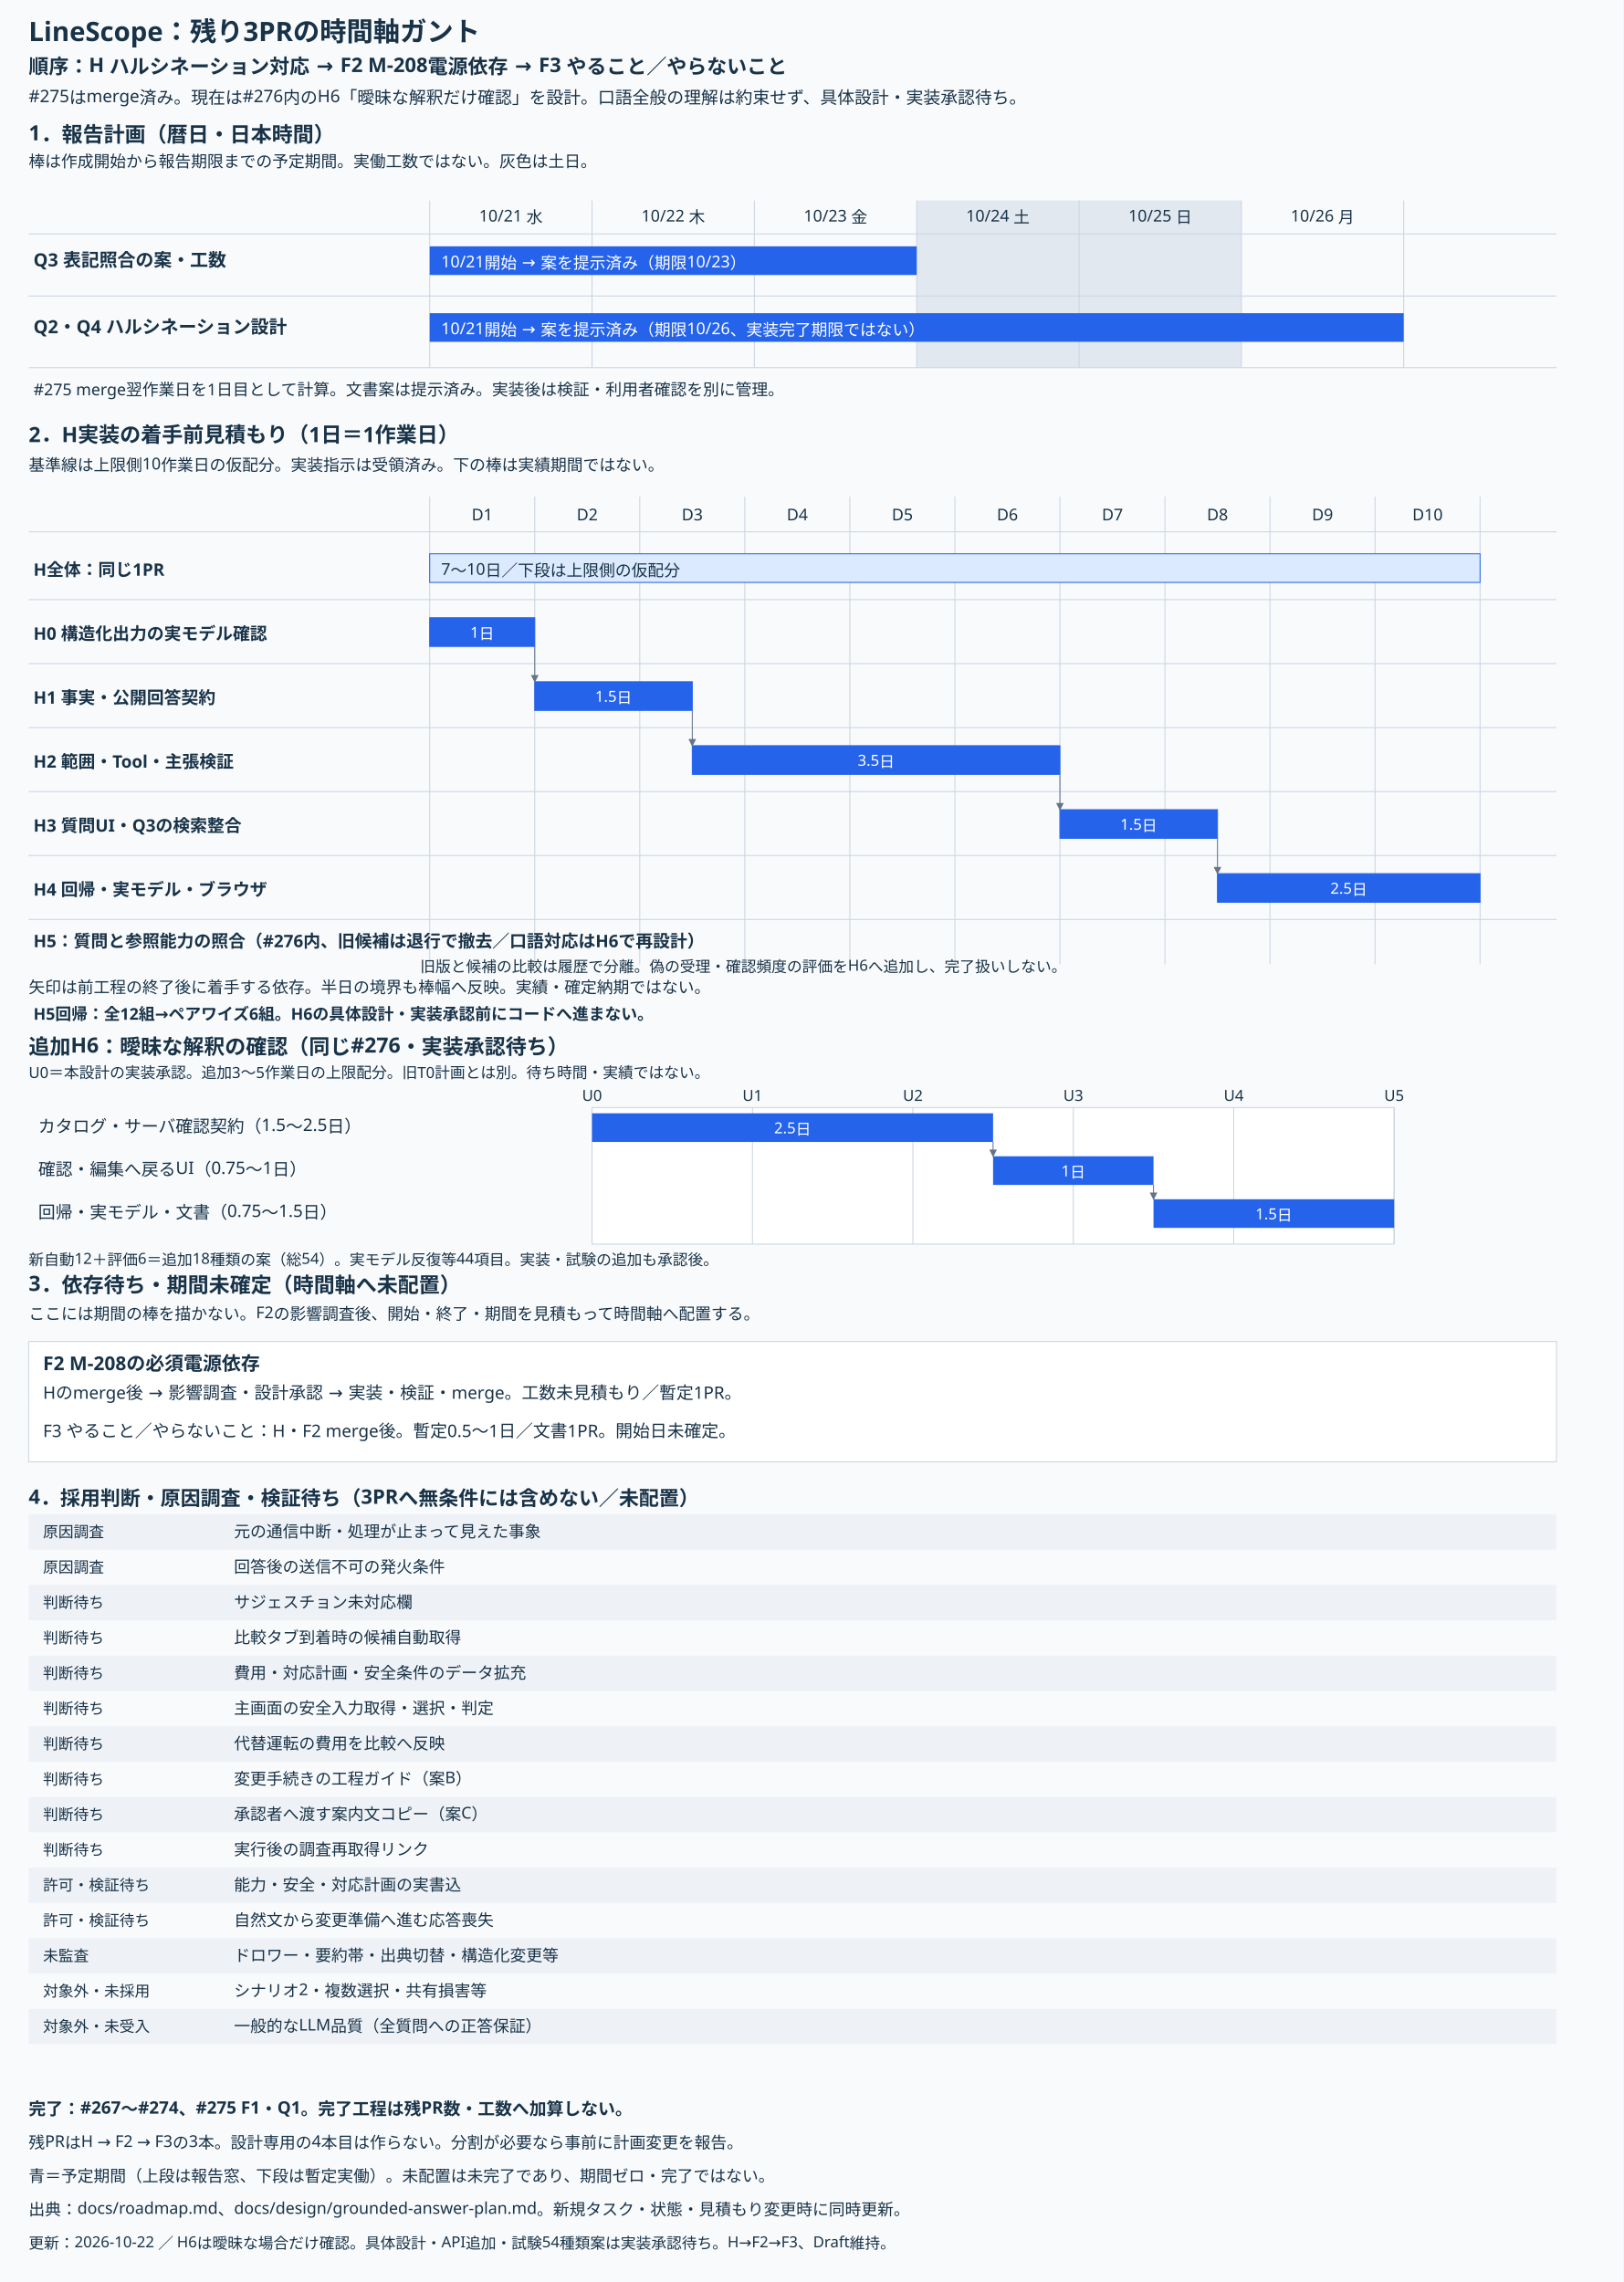
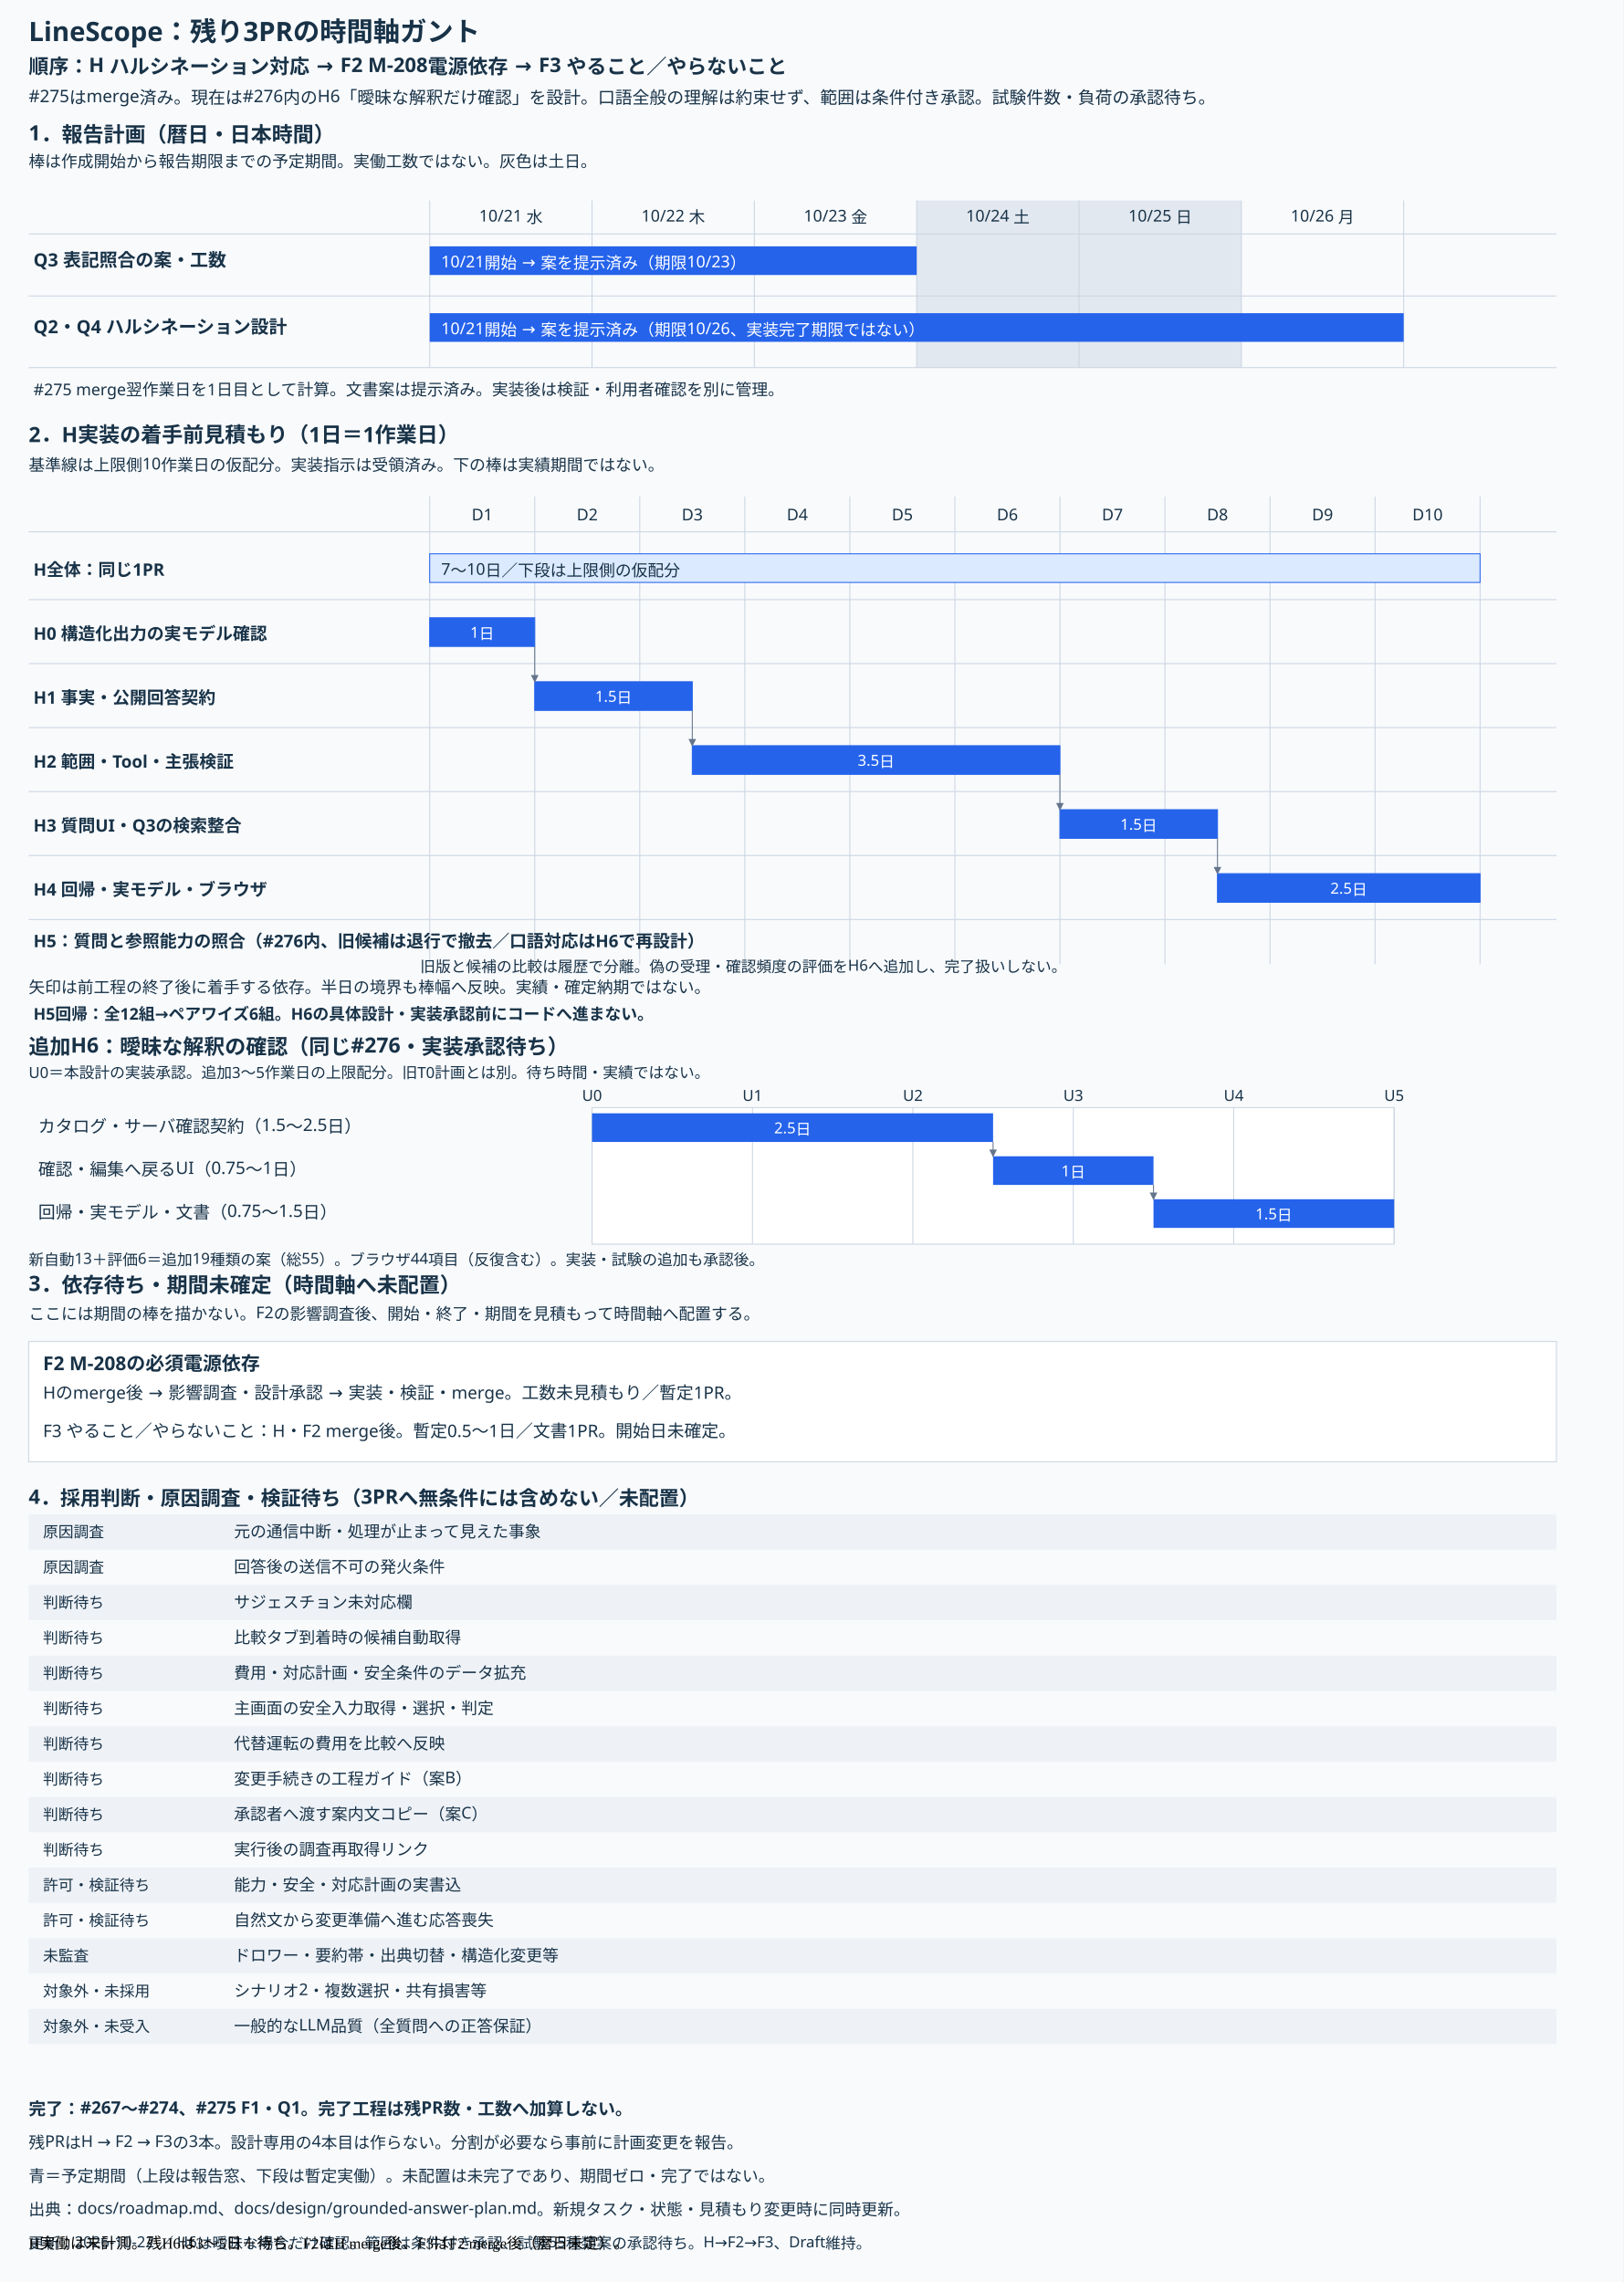
<svg xmlns="http://www.w3.org/2000/svg" width="1700" height="2390" viewBox="0 0 1700 2390" role="img" aria-labelledby="title desc">
  <defs>
    <marker id="arrow" markerWidth="8" markerHeight="8" refX="7" refY="4" orient="auto">
      <path d="M0 0L8 4L0 8" fill="#64748b" />
    </marker>
  </defs>
  <rect width="1700" height="2390" fill="#f8fafc" />
  <g font-family="sans-serif" fill="#183247">
    <text x="30" y="43" font-size="28" font-weight="bold">LineScope：残り3PRの時間軸ガント</text>
    <text x="30" y="77" font-size="21" font-weight="bold">順序：H ハルシネーション対応 → F2 M-208電源依存 → F3 やること／やらないこと</text>
-     <text x="30" y="107" font-size="18">#275はmerge済み。現在は#276内のH6「曖昧な解釈だけ確認」を設計。口語全般の理解は約束せず、具体設計・実装承認待ち。</text>
+     <text x="30" y="107" font-size="18">#275はmerge済み。現在は#276内のH6「曖昧な解釈だけ確認」を設計。口語全般の理解は約束せず、範囲は条件付き承認。試験件数・負荷の承認待ち。</text>
    <text x="30" y="147" font-size="22" font-weight="bold">1．報告計画（暦日・日本時間）</text>
    <text x="30" y="175" font-size="17">棒は作成開始から報告期限までの予定期間。実働工数ではない。灰色は土日。</text>
    <path d="M450 210L450 385" fill="none" stroke="#cbd5e1" />
    <text x="535.0" y="232" font-size="17" text-anchor="middle">10/21 水</text>
    <path d="M620 210L620 385" fill="none" stroke="#cbd5e1" />
    <text x="705.0" y="232" font-size="17" text-anchor="middle">10/22 木</text>
    <path d="M790 210L790 385" fill="none" stroke="#cbd5e1" />
    <text x="875.0" y="232" font-size="17" text-anchor="middle">10/23 金</text>
    <rect x="960" y="210" width="170" height="175" fill="#e2e8f0" />
    <path d="M960 210L960 385" fill="none" stroke="#cbd5e1" />
    <text x="1045.0" y="232" font-size="17" text-anchor="middle">10/24 土</text>
    <rect x="1130" y="210" width="170" height="175" fill="#e2e8f0" />
    <path d="M1130 210L1130 385" fill="none" stroke="#cbd5e1" />
    <text x="1215.0" y="232" font-size="17" text-anchor="middle">10/25 日</text>
    <path d="M1300 210L1300 385" fill="none" stroke="#cbd5e1" />
    <text x="1385.0" y="232" font-size="17" text-anchor="middle">10/26 月</text>
    <path d="M1470 210L1470 385" fill="none" stroke="#cbd5e1" />
    <path d="M30 245L1630 245" fill="none" stroke="#cbd5e1" />
    <path d="M30 310L1630 310" fill="none" stroke="#cbd5e1" />
    <path d="M30 385L1630 385" fill="none" stroke="#cbd5e1" />
    <text x="35" y="279" font-size="19" font-weight="bold">Q3 表記照合の案・工数</text>
    <rect x="450" y="258" width="510" height="30" fill="#2563eb" />
    <text x="462" y="280" font-size="17" fill="white">10/21開始 → 案を提示済み（期限10/23）</text>
    <text x="35" y="349" font-size="19" font-weight="bold">Q2・Q4 ハルシネーション設計</text>
    <rect x="450" y="328" width="1020" height="30" fill="#2563eb" />
    <text x="462" y="350" font-size="17" fill="white">10/21開始 → 案を提示済み（期限10/26、実装完了期限ではない）</text>
    <text x="35" y="414" font-size="17">#275 merge翌作業日を1日目として計算。文書案は提示済み。実装後は検証・利用者確認を別に管理。</text>
    <text x="30" y="463" font-size="22" font-weight="bold">2．H実装の着手前見積もり（1日＝1作業日）</text>
    <text x="30" y="493" font-size="17">基準線は上限側10作業日の仮配分。実装指示は受領済み。下の棒は実績期間ではない。</text>
    <path d="M450 520L450 1010" fill="none" stroke="#cbd5e1" />
    <path d="M560 520L560 1010" fill="none" stroke="#cbd5e1" />
    <path d="M670 520L670 1010" fill="none" stroke="#cbd5e1" />
    <path d="M780 520L780 1010" fill="none" stroke="#cbd5e1" />
    <path d="M890 520L890 1010" fill="none" stroke="#cbd5e1" />
    <path d="M1000 520L1000 1010" fill="none" stroke="#cbd5e1" />
    <path d="M1110 520L1110 1010" fill="none" stroke="#cbd5e1" />
    <path d="M1220 520L1220 1010" fill="none" stroke="#cbd5e1" />
    <path d="M1330 520L1330 1010" fill="none" stroke="#cbd5e1" />
    <path d="M1440 520L1440 1010" fill="none" stroke="#cbd5e1" />
    <path d="M1550 520L1550 1010" fill="none" stroke="#cbd5e1" />
    <text x="505.0" y="545" font-size="17" text-anchor="middle">D1</text>
    <text x="615.0" y="545" font-size="17" text-anchor="middle">D2</text>
    <text x="725.0" y="545" font-size="17" text-anchor="middle">D3</text>
    <text x="835.0" y="545" font-size="17" text-anchor="middle">D4</text>
    <text x="945.0" y="545" font-size="17" text-anchor="middle">D5</text>
    <text x="1055.0" y="545" font-size="17" text-anchor="middle">D6</text>
    <text x="1165.0" y="545" font-size="17" text-anchor="middle">D7</text>
    <text x="1275.0" y="545" font-size="17" text-anchor="middle">D8</text>
    <text x="1385.0" y="545" font-size="17" text-anchor="middle">D9</text>
    <text x="1495.0" y="545" font-size="17" text-anchor="middle">D10</text>
    <path d="M30 557L1630 557" fill="none" stroke="#cbd5e1" />
    <text x="35" y="603" font-size="18" font-weight="bold">H全体：同じ1PR</text>
    <rect x="450" y="580" width="1100" height="30" fill="#dbeafe" stroke="#2563eb" />
    <text x="462" y="602" font-size="17">7〜10日／下段は上限側の仮配分</text>
    <path d="M30 628L1630 628" fill="none" stroke="#cbd5e1" />
    <text x="35" y="670" font-size="18" font-weight="bold">H0 構造化出力の実モデル確認</text>
    <rect x="450" y="647" width="110" height="30" fill="#2563eb" stroke="#2563eb" />
    <text x="505.0" y="668" font-size="16" fill="white" text-anchor="middle">1日</text>
    <path d="M30 695L1630 695" fill="none" stroke="#cbd5e1" />
    <text x="35" y="737" font-size="18" font-weight="bold">H1 事実・公開回答契約</text>
    <rect x="560" y="714" width="165.0" height="30" fill="#2563eb" stroke="#2563eb" />
    <text x="642.5" y="735" font-size="16" fill="white" text-anchor="middle">1.5日</text>
    <path d="M560 677V706H560V714" fill="none" stroke="#64748b" marker-end="url(#arrow)" />
    <path d="M30 762L1630 762" fill="none" stroke="#cbd5e1" />
    <text x="35" y="804" font-size="18" font-weight="bold">H2 範囲・Tool・主張検証</text>
    <rect x="725.0" y="781" width="385.0" height="30" fill="#2563eb" stroke="#2563eb" />
    <text x="917.5" y="802" font-size="16" fill="white" text-anchor="middle">3.5日</text>
    <path d="M725.0 744V773H725.0V781" fill="none" stroke="#64748b" marker-end="url(#arrow)" />
    <path d="M30 829L1630 829" fill="none" stroke="#cbd5e1" />
    <text x="35" y="871" font-size="18" font-weight="bold">H3 質問UI・Q3の検索整合</text>
    <rect x="1110" y="848" width="165.0" height="30" fill="#2563eb" stroke="#2563eb" />
    <text x="1192.5" y="869" font-size="16" fill="white" text-anchor="middle">1.5日</text>
    <path d="M1110.0 811V840H1110V848" fill="none" stroke="#64748b" marker-end="url(#arrow)" />
    <path d="M30 896L1630 896" fill="none" stroke="#cbd5e1" />
    <text x="35" y="938" font-size="18" font-weight="bold">H4 回帰・実モデル・ブラウザ</text>
    <rect x="1275.0" y="915" width="275.0" height="30" fill="#2563eb" stroke="#2563eb" />
    <text x="1412.5" y="936" font-size="16" fill="white" text-anchor="middle">2.5日</text>
    <path d="M1275.0 878V907H1275.0V915" fill="none" stroke="#64748b" marker-end="url(#arrow)" />
    <path d="M30 963L1630 963" fill="none" stroke="#cbd5e1" />
    <text x="35" y="992" font-size="18" font-weight="bold">H5：質問と参照能力の照合（#276内、旧候補は退行で撤去／口語対応はH6で再設計）</text>
    <text x="440" y="1018" font-size="16">旧版と候補の比較は履歴で分離。偽の受理・確認頻度の評価をH6へ追加し、完了扱いしない。</text>
    <text x="30" y="1040" font-size="17">矢印は前工程の終了後に着手する依存。半日の境界も棒幅へ反映。実績・確定納期ではない。</text>
    <text x="35" y="1068" font-size="17" font-weight="bold">H5回帰：全12組→ペアワイズ6組。H6の具体設計・実装承認前にコードへ進まない。</text>
    <text x="30" y="1104" font-size="22" font-weight="bold">追加H6：曖昧な解釈の確認（同じ#276・実装承認待ち）</text>
    <text x="30" y="1129" font-size="16">U0＝本設計の実装承認。追加3〜5作業日の上限配分。旧T0計画とは別。待ち時間・実績ではない。</text>
    <rect x="620" y="1160" width="840" height="143" fill="white" stroke="#cbd5e1" />
    <path d="M620 1160V1303M788 1160V1303M956 1160V1303M1124 1160V1303M1292 1160V1303M1460 1160V1303" fill="none" stroke="#cbd5e1" />
    <text x="620" y="1153" font-size="16" text-anchor="middle">U0</text>
    <text x="788" y="1153" font-size="16" text-anchor="middle">U1</text>
    <text x="956" y="1153" font-size="16" text-anchor="middle">U2</text>
    <text x="1124" y="1153" font-size="16" text-anchor="middle">U3</text>
    <text x="1292" y="1153" font-size="16" text-anchor="middle">U4</text>
    <text x="1460" y="1153" font-size="16" text-anchor="middle">U5</text>
    <text x="40" y="1186" font-size="18">カタログ・サーバ確認契約（1.5〜2.5日）</text>
    <rect x="620" y="1166" width="420" height="30" fill="#2563eb" />
    <text x="830" y="1187" font-size="16" fill="white" text-anchor="middle">2.5日</text>
    <text x="40" y="1231" font-size="18">確認・編集へ戻るUI（0.75〜1日）</text>
    <rect x="1040" y="1211" width="168" height="30" fill="#2563eb" />
    <text x="1124" y="1232" font-size="16" fill="white" text-anchor="middle">1日</text>
    <path d="M1040 1196V1204H1040V1211" fill="none" stroke="#64748b" marker-end="url(#arrow)" />
    <text x="40" y="1276" font-size="18">回帰・実モデル・文書（0.75〜1.5日）</text>
    <rect x="1208" y="1256" width="252" height="30" fill="#2563eb" />
    <text x="1334" y="1277" font-size="16" fill="white" text-anchor="middle">1.5日</text>
    <path d="M1208 1241V1249H1208V1256" fill="none" stroke="#64748b" marker-end="url(#arrow)" />
-     <text x="30" y="1325" font-size="16">新自動12＋評価6＝追加18種類の案（総54）。実モデル反復等44項目。実装・試験の追加も承認後。</text>
+     <text x="30" y="1325" font-size="16">新自動13＋評価6＝追加19種類の案（総55）。ブラウザ44項目（反復含む）。実装・試験の追加も承認後。</text>
    <g transform="translate(0 260)">
      <text x="30" y="1092" font-size="22" font-weight="bold">3．依存待ち・期間未確定（時間軸へ未配置）</text>
      <text x="30" y="1122" font-size="17">ここには期間の棒を描かない。F2の影響調査後、開始・終了・期間を見積もって時間軸へ配置する。</text>
      <rect x="30" y="1145" width="1600" height="126" fill="white" stroke="#cbd5e1" />
      <text x="45" y="1175" font-size="20" font-weight="bold">F2 M-208の必須電源依存</text>
      <text x="45" y="1205" font-size="18">Hのmerge後 → 影響調査・設計承認 → 実装・検証・merge。工数未見積もり／暫定1PR。</text>
      <text x="45" y="1245" font-size="18">F3 やること／やらないこと：H・F2 merge後。暫定0.5〜1日／文書1PR。開始日未確定。</text>
      <text x="30" y="1315" font-size="21" font-weight="bold">4．採用判断・原因調査・検証待ち（3PRへ無条件には含めない／未配置）</text>
      <rect x="30" y="1326" width="1600" height="37" fill="#eef2f7" />
      <text x="45" y="1350" font-size="16">原因調査</text>
      <text x="245" y="1350" font-size="17">元の通信中断・処理が止まって見えた事象</text>
      <text x="45" y="1387" font-size="16">原因調査</text>
      <text x="245" y="1387" font-size="17">回答後の送信不可の発火条件</text>
      <rect x="30" y="1400" width="1600" height="37" fill="#eef2f7" />
      <text x="45" y="1424" font-size="16">判断待ち</text>
      <text x="245" y="1424" font-size="17">サジェスチョン未対応欄</text>
      <text x="45" y="1461" font-size="16">判断待ち</text>
      <text x="245" y="1461" font-size="17">比較タブ到着時の候補自動取得</text>
      <rect x="30" y="1474" width="1600" height="37" fill="#eef2f7" />
      <text x="45" y="1498" font-size="16">判断待ち</text>
      <text x="245" y="1498" font-size="17">費用・対応計画・安全条件のデータ拡充</text>
      <text x="45" y="1535" font-size="16">判断待ち</text>
      <text x="245" y="1535" font-size="17">主画面の安全入力取得・選択・判定</text>
      <rect x="30" y="1548" width="1600" height="37" fill="#eef2f7" />
      <text x="45" y="1572" font-size="16">判断待ち</text>
      <text x="245" y="1572" font-size="17">代替運転の費用を比較へ反映</text>
      <text x="45" y="1609" font-size="16">判断待ち</text>
      <text x="245" y="1609" font-size="17">変更手続きの工程ガイド（案B）</text>
      <rect x="30" y="1622" width="1600" height="37" fill="#eef2f7" />
      <text x="45" y="1646" font-size="16">判断待ち</text>
      <text x="245" y="1646" font-size="17">承認者へ渡す案内文コピー（案C）</text>
      <text x="45" y="1683" font-size="16">判断待ち</text>
      <text x="245" y="1683" font-size="17">実行後の調査再取得リンク</text>
      <rect x="30" y="1696" width="1600" height="37" fill="#eef2f7" />
      <text x="45" y="1720" font-size="16">許可・検証待ち</text>
      <text x="245" y="1720" font-size="17">能力・安全・対応計画の実書込</text>
      <text x="45" y="1757" font-size="16">許可・検証待ち</text>
      <text x="245" y="1757" font-size="17">自然文から変更準備へ進む応答喪失</text>
      <rect x="30" y="1770" width="1600" height="37" fill="#eef2f7" />
      <text x="45" y="1794" font-size="16">未監査</text>
      <text x="245" y="1794" font-size="17">ドロワー・要約帯・出典切替・構造化変更等</text>
      <text x="45" y="1831" font-size="16">対象外・未採用</text>
      <text x="245" y="1831" font-size="17">シナリオ2・複数選択・共有損害等</text>
      <rect x="30" y="1844" width="1600" height="37" fill="#eef2f7" />
      <text x="45" y="1868" font-size="16">対象外・未受入</text>
      <text x="245" y="1868" font-size="17">一般的なLLM品質（全質問への正答保証）</text>
      <text x="30" y="1955" font-size="18" font-weight="bold">完了：#267〜#274、#275 F1・Q1。完了工程は残PR数・工数へ加算しない。</text>
      <text x="30" y="1990" font-size="17">残PRはH → F2 → F3の3本。設計専用の4本目は作らない。分割が必要なら事前に計画変更を報告。</text>
      <text x="30" y="2025" font-size="17">青＝予定期間（上段は報告窓、下段は暫定実働）。未配置は未完了であり、期間ゼロ・完了ではない。</text>
      <text x="30" y="2060" font-size="17">出典：docs/roadmap.md、docs/design/grounded-answer-plan.md。新規タスク・状態・見積もり変更時に同時更新。</text>
-       <text x="30" y="2095" font-size="16">更新：2026-10-22 ／ H6は曖昧な場合だけ確認。具体設計・API追加・試験54種類案は実装承認待ち。H→F2→F3、Draft維持。</text>
+       <text x="30" y="2095" font-size="16">更新：2026-10-22 ／ H6は曖昧な場合だけ確認。範囲は条件付き承認、試験55種類案の承認待ち。H→F2→F3、Draft維持。</text>
    </g>
  </g>
+   <text x="30" y="2355" font-size="16">H実働は未計測。残H6は3〜5日＋待ち。F2はH merge後、F3はF2 merge後（暦日未定）。</text>
</svg>
